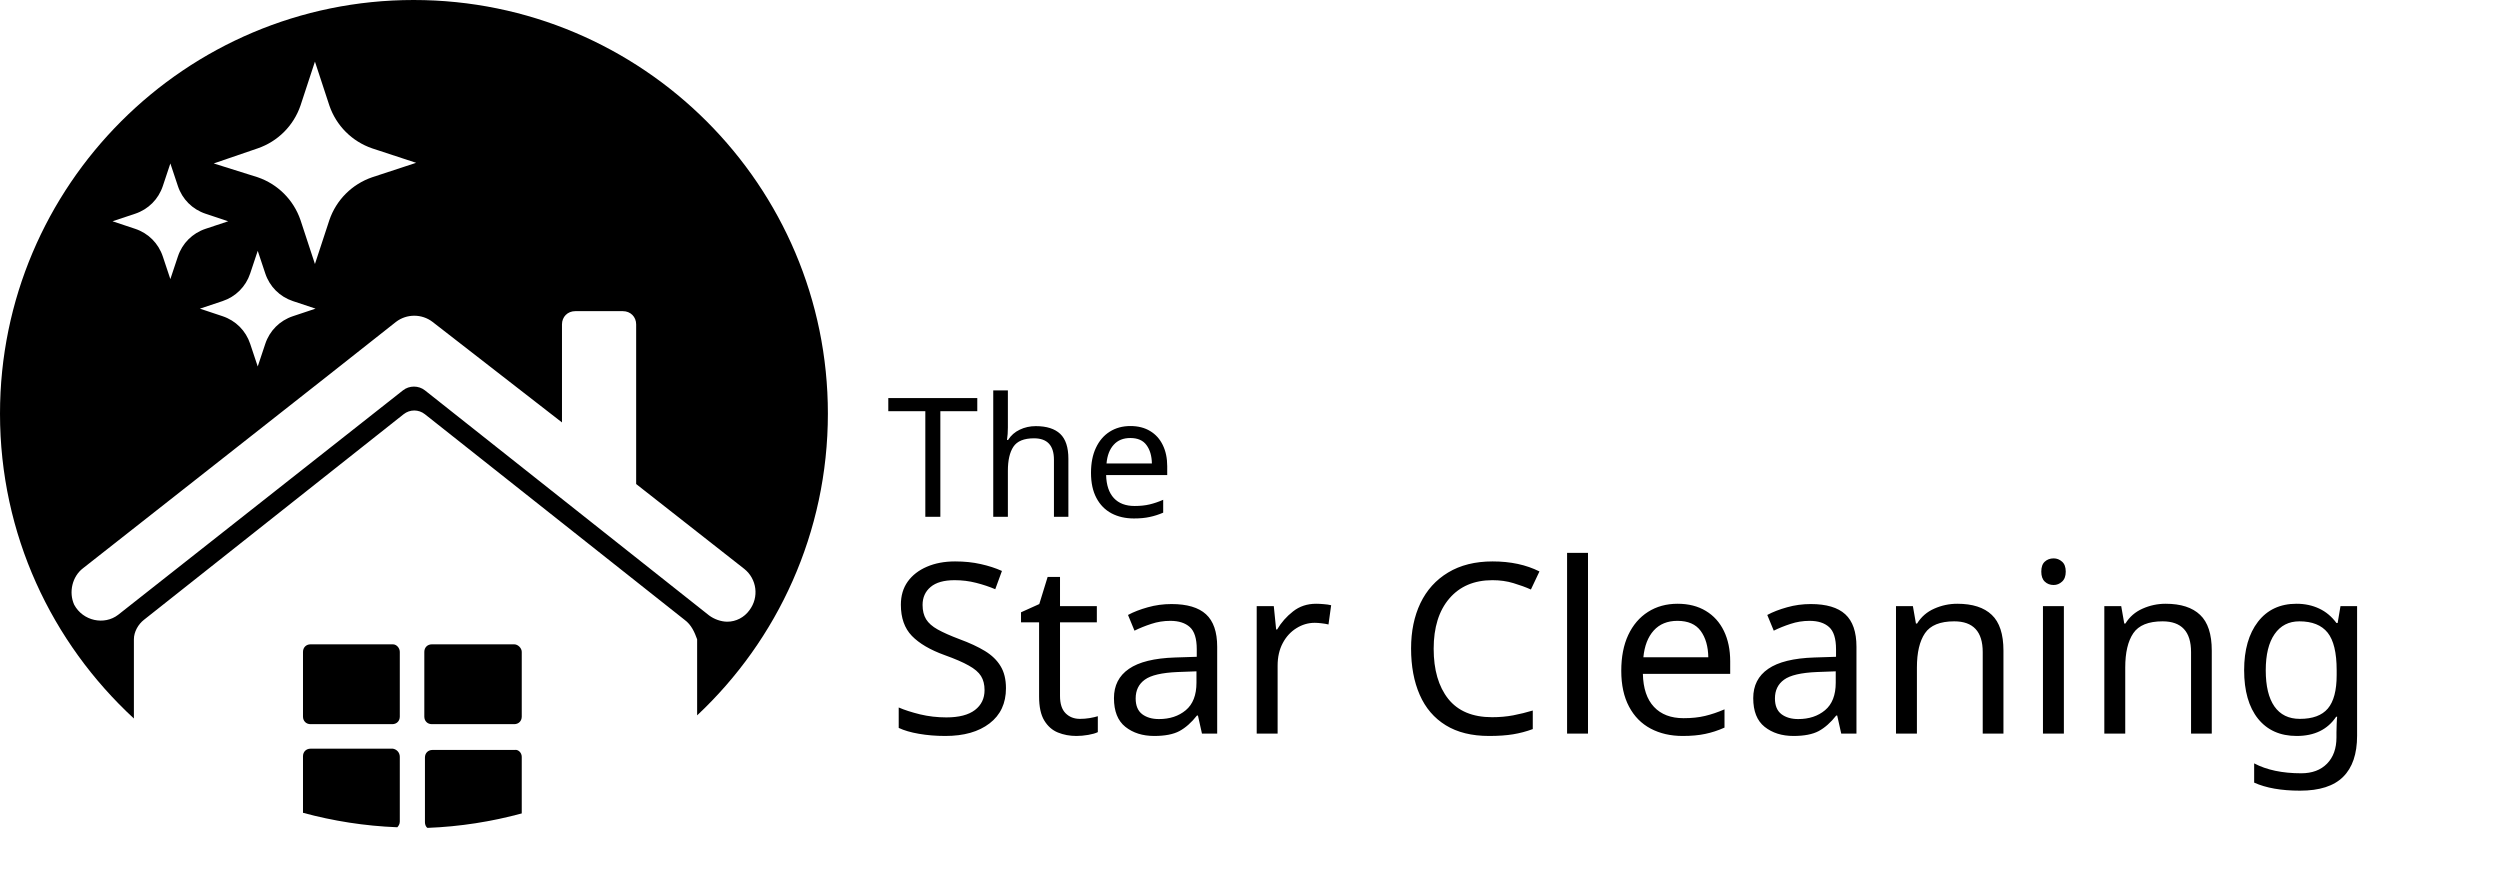
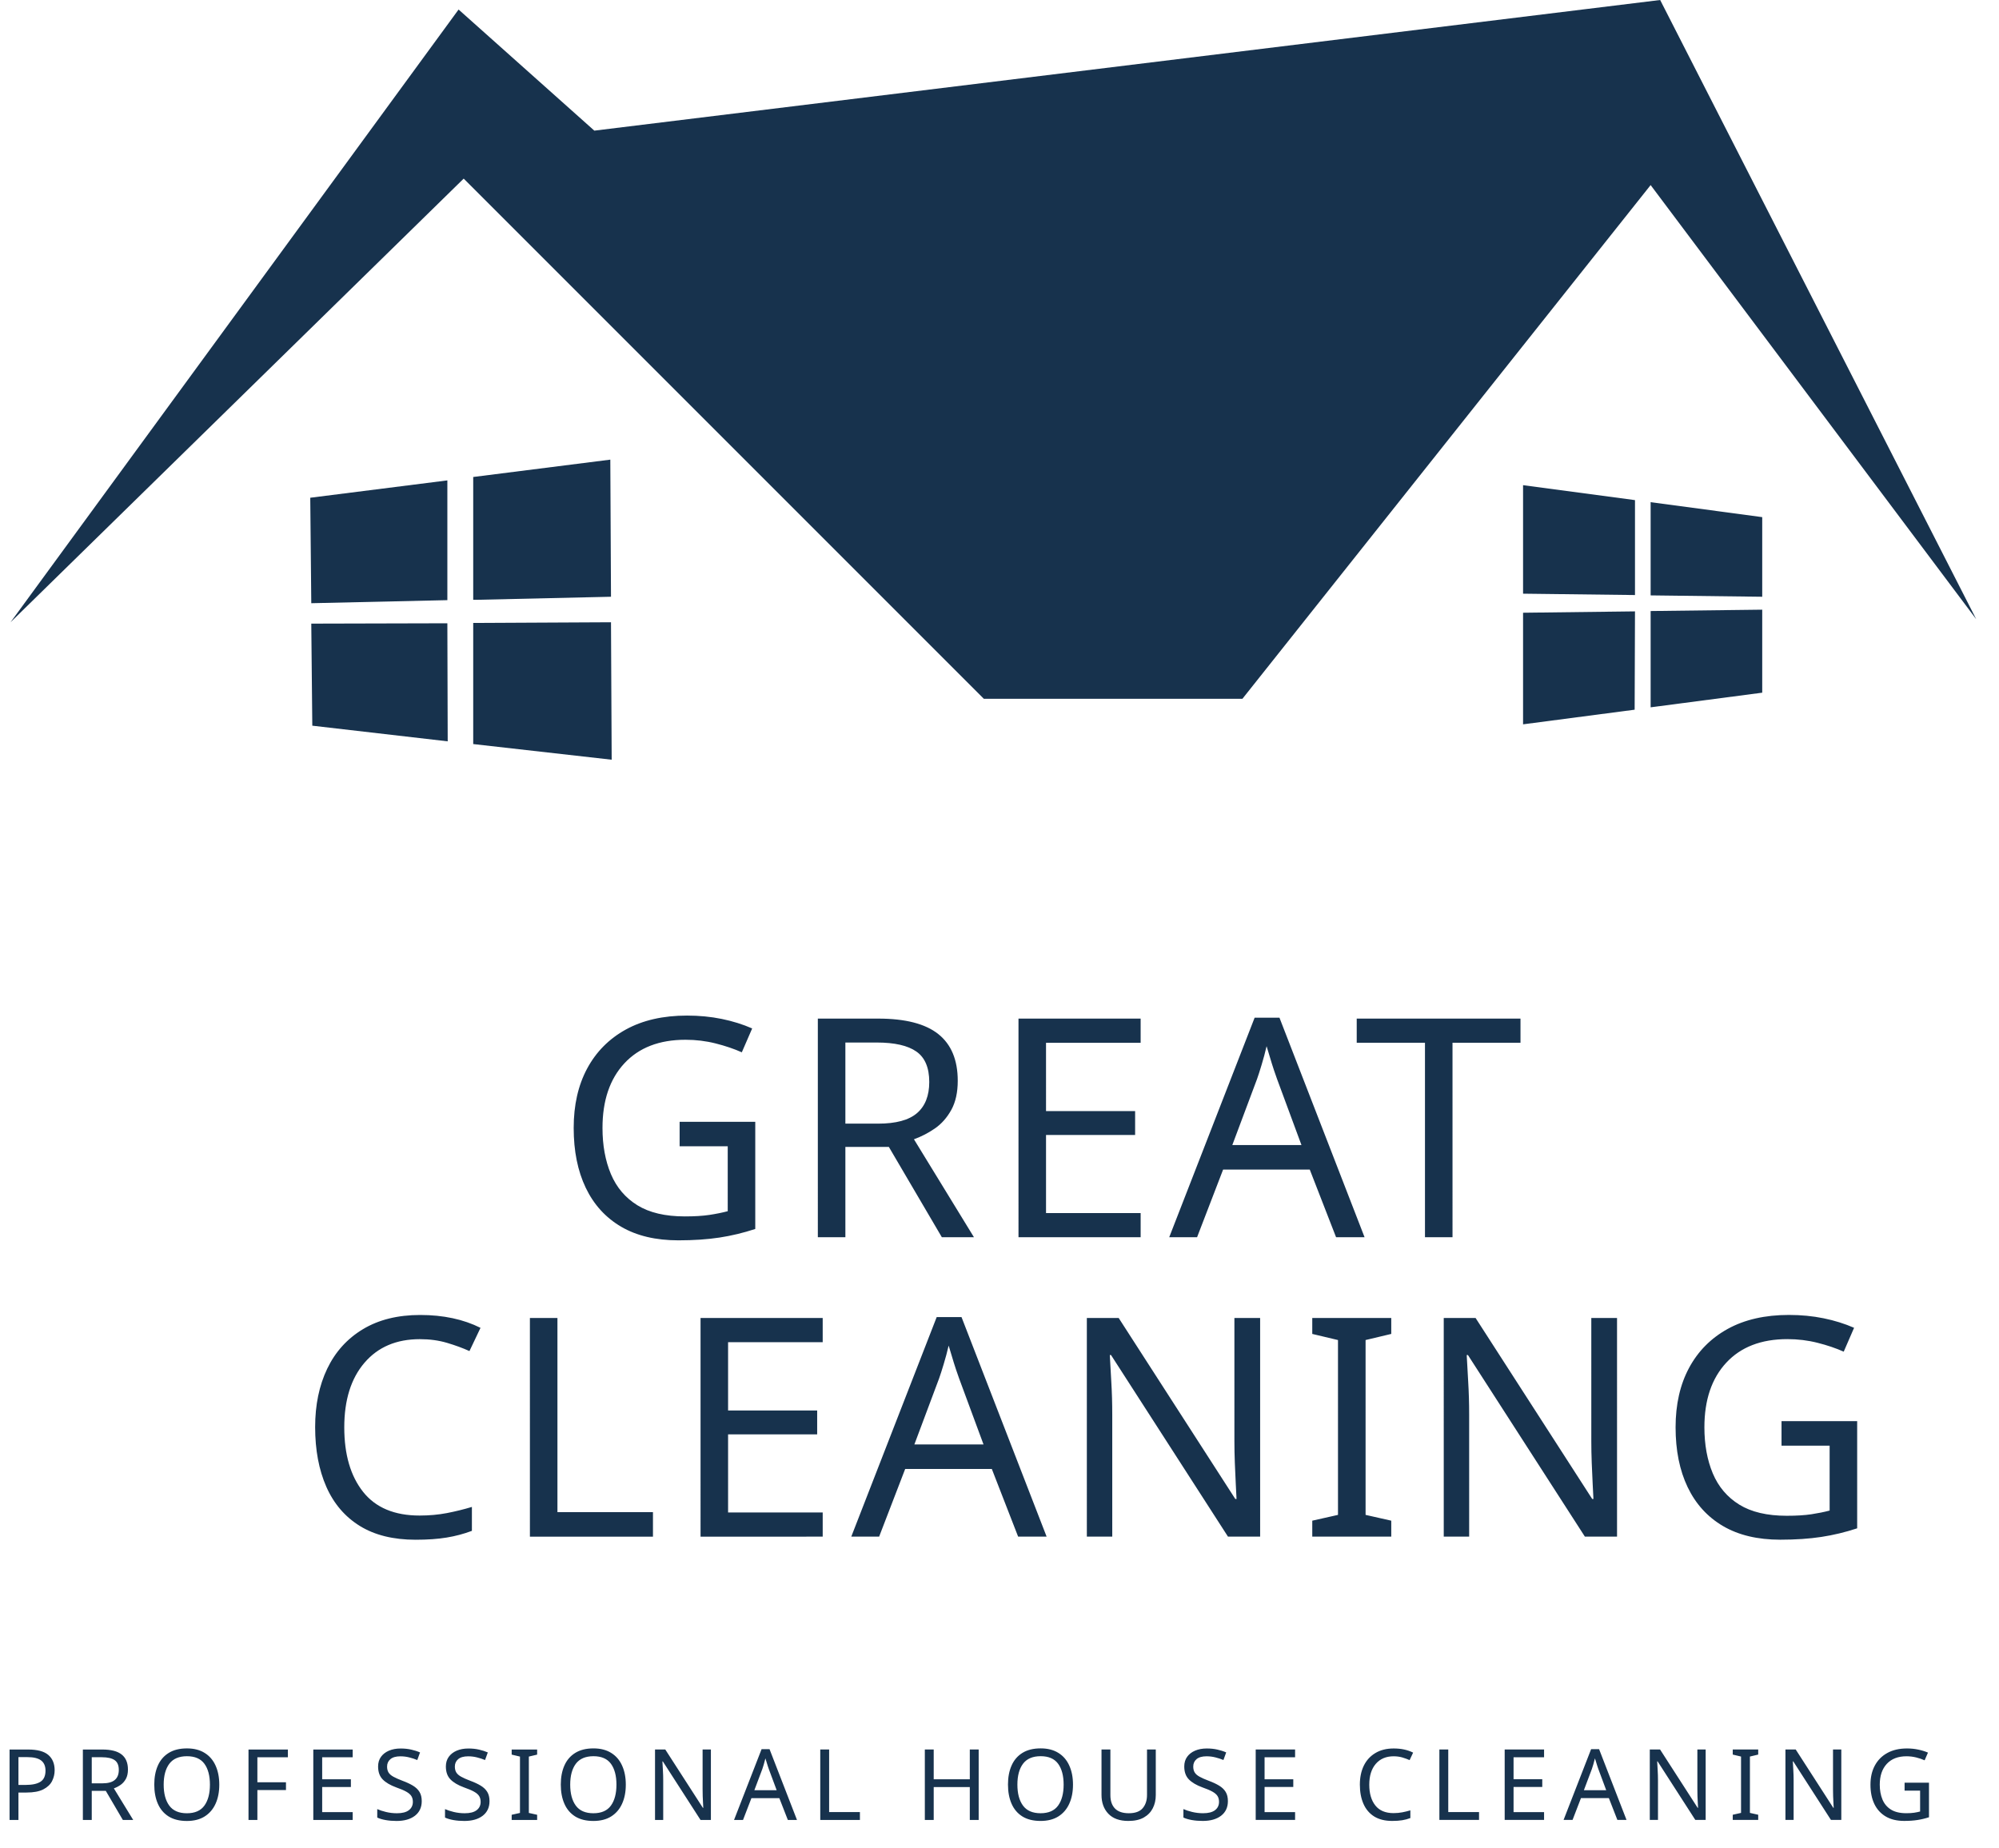
- <svg xmlns="http://www.w3.org/2000/svg" version="1.1" id="Layer_1" x="0px" y="0px" viewBox="0 0 397.7 138.3" style="enable-background:new 0 0 397.7 138.3;" xml:space="preserve">
+ <svg xmlns="http://www.w3.org/2000/svg" version="1.1" id="Layer_1" x="0px" y="0px" viewBox="0 0 587.6 543.1" style="enable-background:new 0 0 587.6 543.1;" xml:space="preserve">
  <style type="text/css">
- 	.st0{font-family:'Poppins-Regular';}
- 	.st1{font-size:37.834px;}
- 	.st2{font-size:26.456px;}
- 	.st3{fill-rule:evenodd;clip-rule:evenodd;}
+ 	.st0{fill:#17324D;}
+ 	.st1{font-family:'OpenSans-Semibold';}
+ 	.st2{font-size:29px;}
+ 	.st3{letter-spacing:4;}
+ 	.st4{font-family:'Forum';}
+ 	.st5{font-size:90px;}
+ 	.st6{letter-spacing:3;}
</style>
-   <text transform="matrix(1 0 0 1 141.0444 116.7018)" class="st0 st1">Star Cleaning</text>
-   <text transform="matrix(1 0 0 1 141.0444 82.2106)" class="st0 st2">The</text>
  <g>
-     <path class="st3" d="M63.6,103.7v10.3c0,0.7-0.5,1.2-1.2,1.2H49.4c-0.7,0-1.2-0.5-1.2-1.2v-10.3c0-0.7,0.5-1.2,1.2-1.2h13.1   C63.1,102.5,63.6,103.1,63.6,103.7z" />
-     <path class="st3" d="M63.6,120.4v10.3c0,0.4-0.2,0.7-0.4,0.9c-5.2-0.2-10.2-1-15-2.3v-9c0-0.7,0.5-1.2,1.2-1.2h13.1   C63.1,119.2,63.6,119.7,63.6,120.4z" />
-     <path class="st3" d="M83,103.7v10.3c0,0.7-0.5,1.2-1.2,1.2H68.7c-0.7,0-1.2-0.5-1.2-1.2v-10.3c0-0.7,0.5-1.2,1.2-1.2h13.1   C82.4,102.5,83,103.1,83,103.7z" />
-     <path class="st3" d="M83,120.4v9c-4.8,1.3-9.8,2.1-15,2.3c-0.3-0.2-0.4-0.6-0.4-0.9v-10.3c0-0.7,0.5-1.2,1.2-1.2h13.1   C82.4,119.2,83,119.7,83,120.4z" />
+     <text transform="matrix(1 -3.000000e-05 3.000000e-05 1 5.284486e-04 534.9366)" class="st0 st1 st2 st3">PROFESSIONAL HOUSE CLEANING</text>
+     <text transform="matrix(1 -3.000000e-05 3.000000e-05 1 163.1492 363.6626)">
+       <tspan x="0" y="0" class="st0 st4 st5 st6">GREAT</tspan>
+       <tspan x="-76" y="88" class="st0 st4 st5 st6">CLEANING</tspan>
+     </text>
+   </g>
+   <g>
    <g>
-       <path class="st3" d="M65.8,0C29.5,0,0,29.5,0,65.8c0,19.2,8.2,36.4,21.3,48.5v-12.6c0-1.2,0.7-2.4,1.6-3.1l41.3-32.7    c1-0.8,2.4-0.8,3.4,0l41.3,32.7c1.1,0.8,1.6,2,2,3.1v12.1c12.8-12,20.8-29.1,20.8-48C131.7,29.5,102.2,0,65.8,0z M41,23.6    c3.2-1.1,5.7-3.6,6.8-6.8l2.3-7l2.3,7c1.1,3.2,3.6,5.7,6.8,6.8l7,2.3l-7,2.3c-3.2,1.1-5.7,3.6-6.8,6.8l-2.3,7l-2.3-7    c-1.1-3.2-3.6-5.7-6.8-6.8L34,26L41,23.6z M50.2,49.1l-3.6,1.2c-2.1,0.7-3.7,2.3-4.4,4.4L41,58.3l-1.2-3.6    c-0.7-2.1-2.3-3.7-4.4-4.4l-3.6-1.2l3.6-1.2c2.1-0.7,3.7-2.3,4.4-4.4l1.2-3.6l1.2,3.6c0.7,2.1,2.3,3.7,4.4,4.4L50.2,49.1z     M21.5,34c2.1-0.7,3.7-2.3,4.4-4.4l1.2-3.6l1.2,3.6c0.7,2.1,2.3,3.7,4.4,4.4l3.6,1.2l-3.6,1.2c-2.1,0.7-3.7,2.3-4.4,4.4l-1.2,3.6    l-1.2-3.6c-0.7-2.1-2.3-3.7-4.4-4.4l-3.6-1.2L21.5,34z M115.7,98.9c-1,0-2.1-0.4-2.9-1L67.6,62.1c-1-0.8-2.5-0.8-3.5,0L18.8,97.8    c-2.2,1.7-5.6,1-7-1.6c-0.9-2-0.3-4.5,1.4-5.8c8-6.3,40.1-31.5,49.8-39.2c1.7-1.3,4.1-1.3,5.8,0l20.6,16V51.6    c0-1.2,0.9-2.1,2.1-2.1h7.6c1.2,0,2.1,0.9,2.1,2.1v25.4l17.2,13.5c2,1.6,2.4,4.5,0.8,6.6C118.4,98.2,117.1,98.9,115.7,98.9z" />
+       <polygon class="st0" points="131.5,141.2 131.5,176.4 91.5,177.3 91.2,146.3   " />
+       <polygon class="st0" points="179.6,175.4 140.1,176.3 139.1,176.3 139.1,140.2 179.4,135.1   " />
+       <polygon class="st0" points="131.5,183.2 131.6,217.9 91.8,213.3 91.5,183.3 91.8,183.3   " />
+       <polygon class="st0" points="179.8,223.3 139.1,218.7 139.1,183.1 140.1,183.1 179.6,182.9   " />
    </g>
+     <g>
+       <polygon class="st0" points="480.6,179.7 480.5,208.6 447.7,212.9 447.7,180.1   " />
+       <polygon class="st0" points="480.6,147 480.6,174.9 447.7,174.5 447.7,142.6   " />
+       <polyline class="st0" points="485.2,179.6 485.2,207.9 518,203.6 518,179.2   " />
+       <polyline class="st0" points="518,175.4 518,152 485.2,147.6 485.2,175   " />
+     </g>
+     <polygon class="st0" points="3.1,182.9 134.8,2.8 174.7,38.4 488,0 580.9,182 485.2,54.4 365.2,205.4 289.2,205.4 136.3,52.5  " />
  </g>
</svg>
